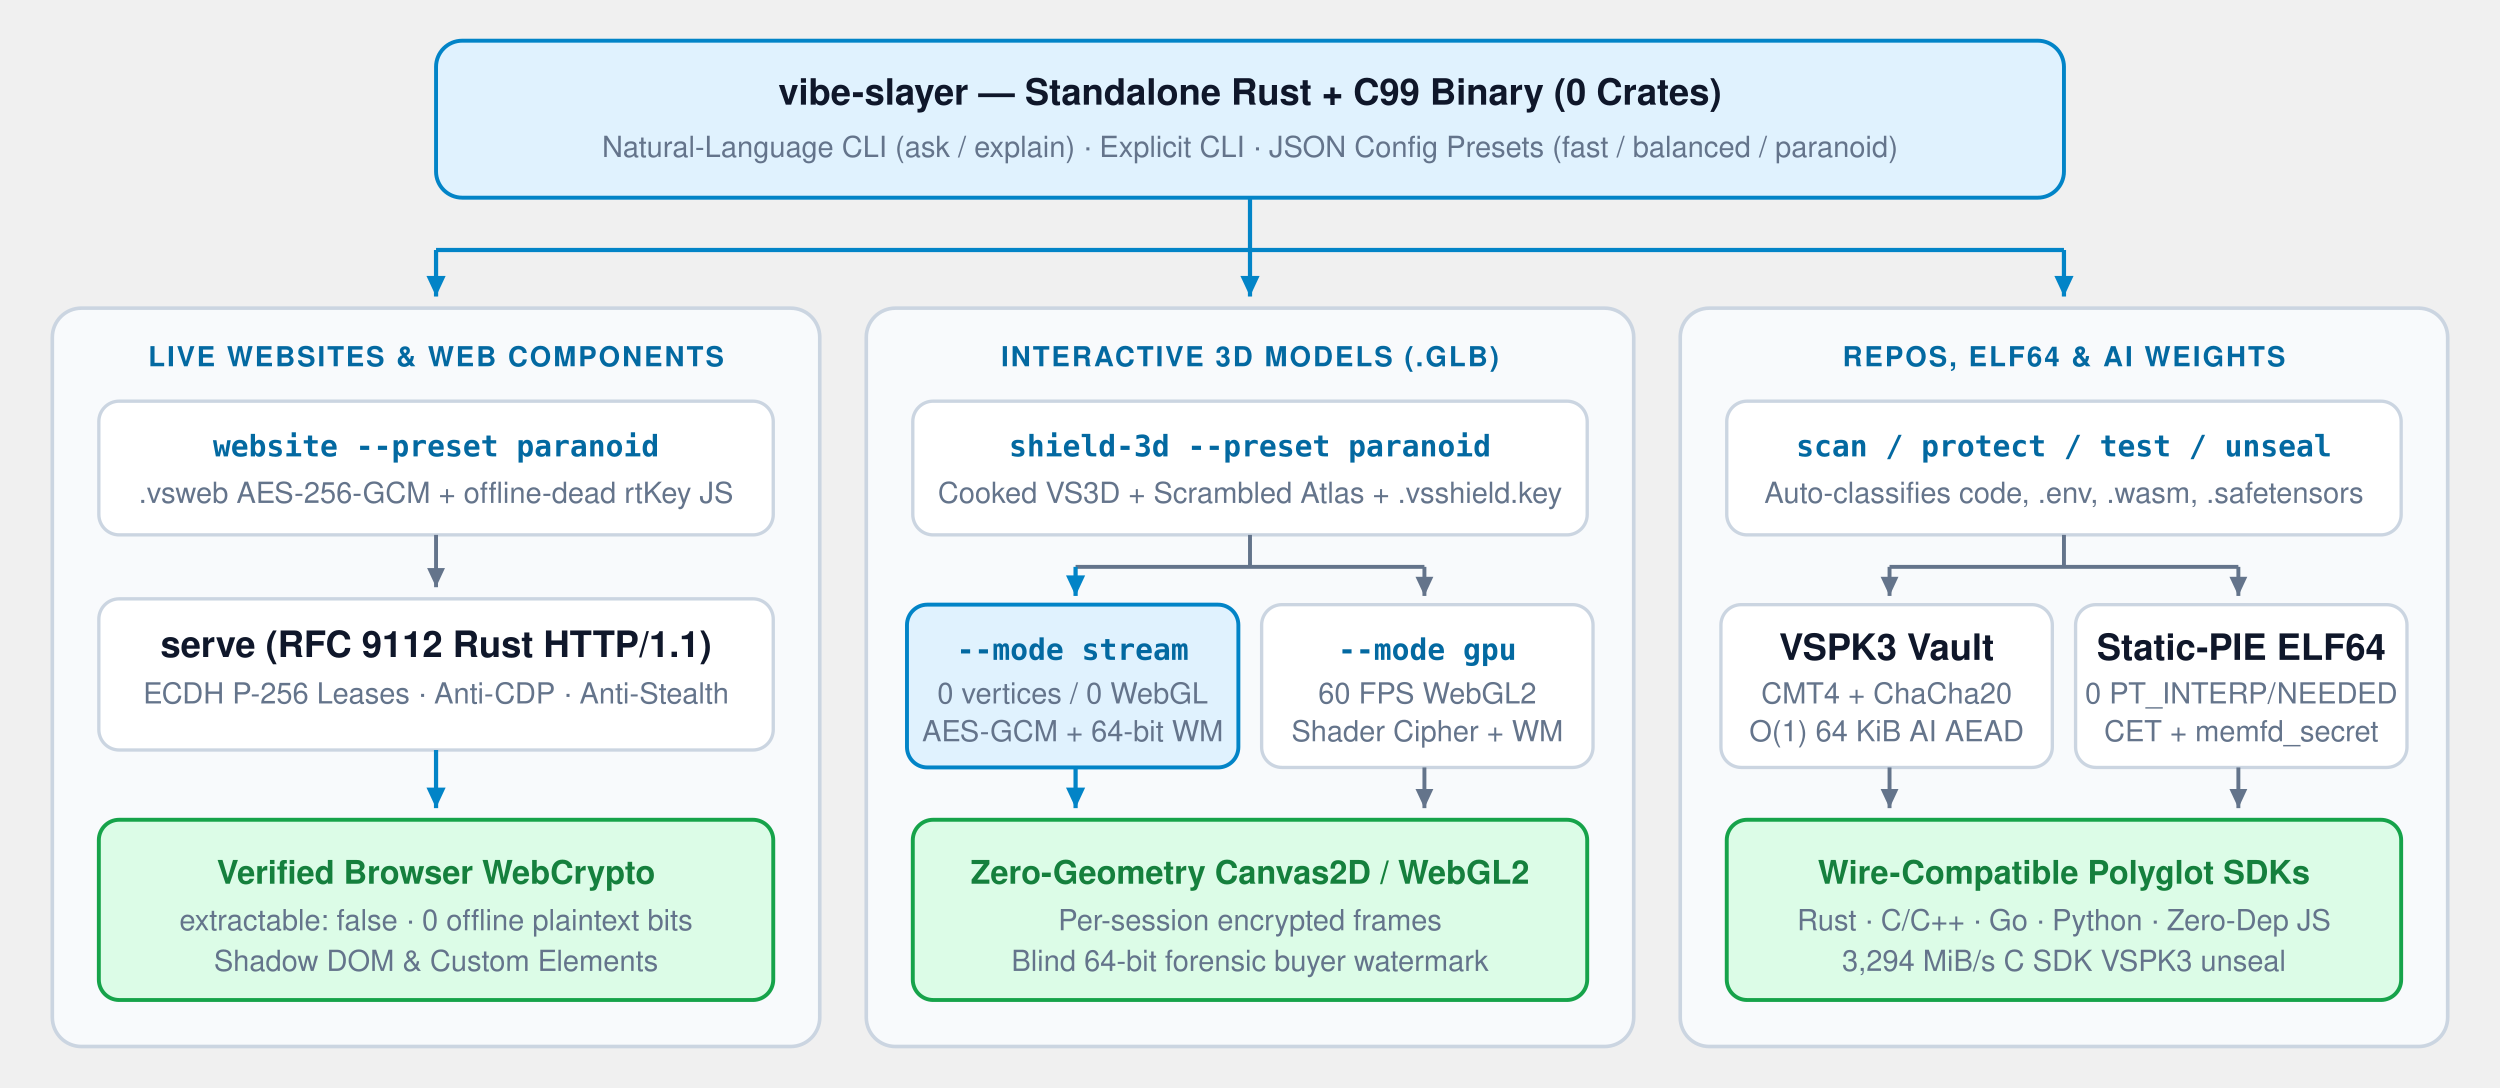
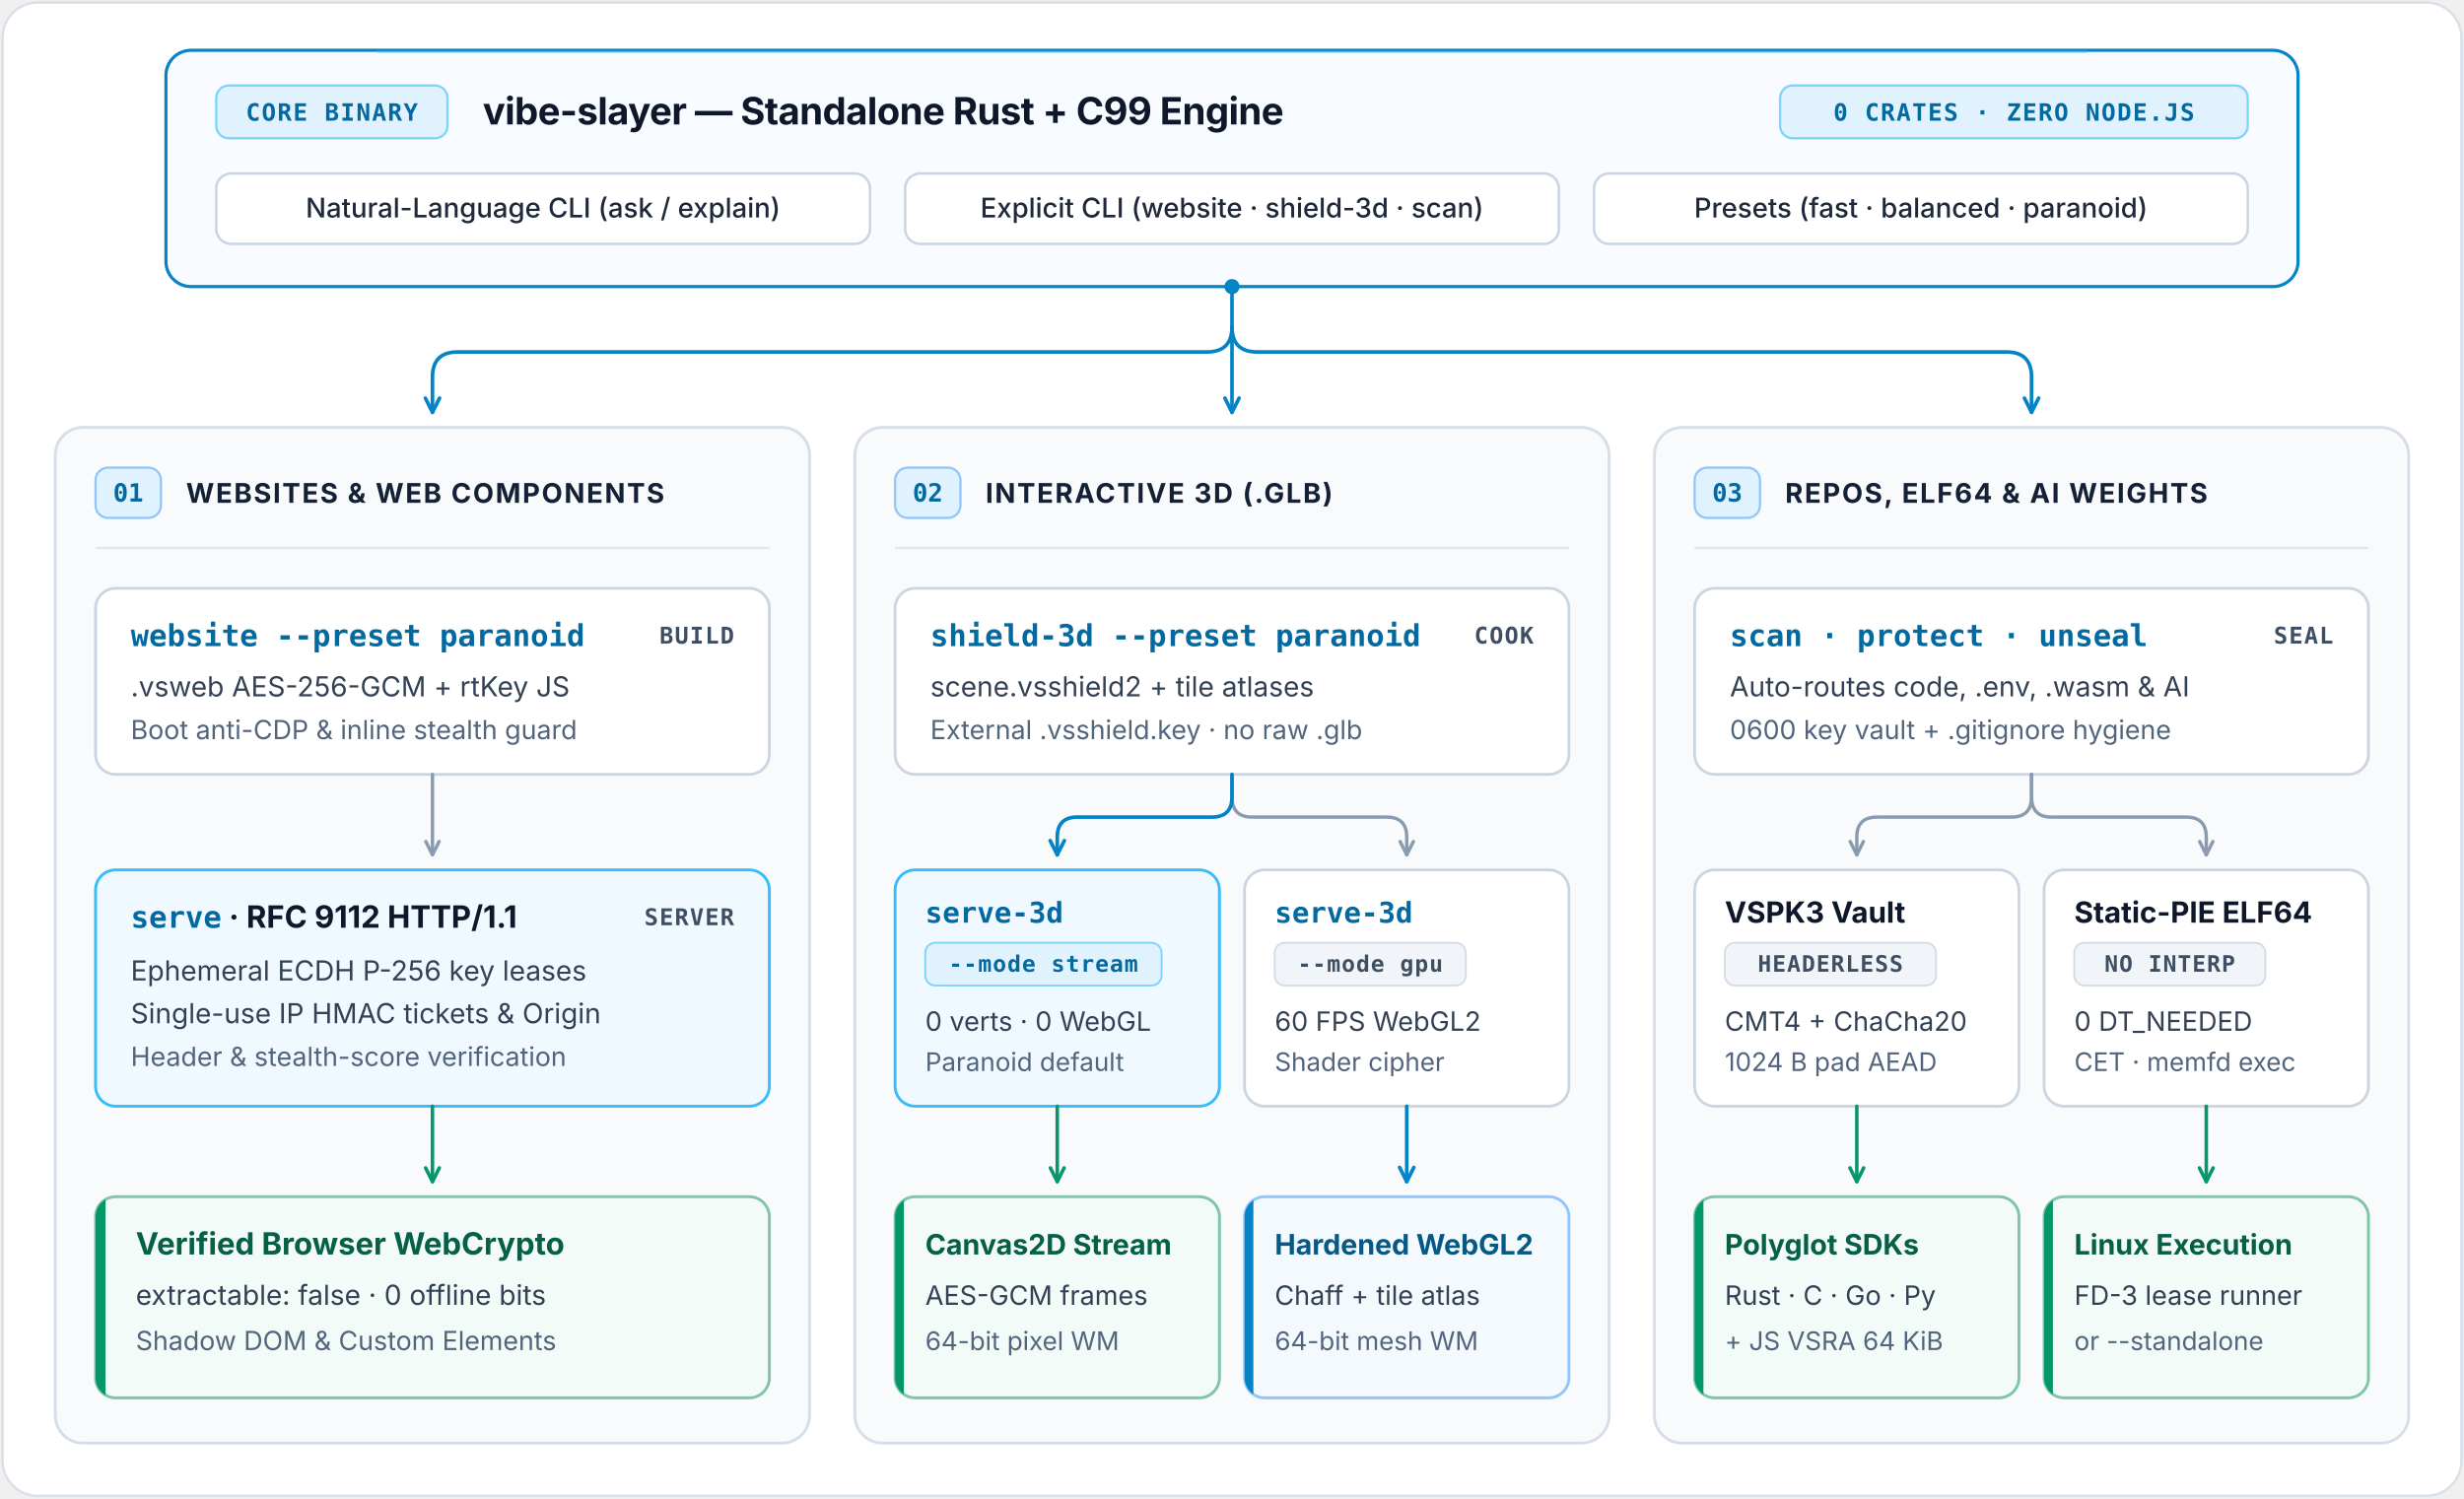
- <svg xmlns="http://www.w3.org/2000/svg" width="860" height="374" viewBox="0 0 860 374" role="img" aria-label="Vibe-Slayer Multi-Domain Protection Architecture">
+ <svg xmlns="http://www.w3.org/2000/svg" width="980" height="596" viewBox="0 0 980 596" role="img" aria-label="Vibe-Slayer Multi-Domain Protection Architecture">
  <defs>
-     <marker id="arr" viewBox="0 0 10 10" refX="8.5" refY="5" markerWidth="6.5" markerHeight="6.5" orient="auto-start-reverse">
-       <path d="M 1 1.5 L 8.5 5 L 1 8.5 z" fill="#64748B" />
+     <marker id="arr-light" viewBox="0 0 10 10" refX="7.5" refY="5" markerWidth="6.5" markerHeight="6.5" orient="auto">
+       <path d="M 1.5 2 L 7.5 5 L 1.5 8" fill="none" stroke="#8A9BB0" stroke-width="1.55" stroke-linecap="round" stroke-linejoin="round" />
    </marker>
-     <marker id="arr-acc" viewBox="0 0 10 10" refX="8.5" refY="5" markerWidth="6.5" markerHeight="6.5" orient="auto-start-reverse">
-       <path d="M 1 1.5 L 8.5 5 L 1 8.5 z" fill="#0284C7" />
+     <marker id="arr-acc-light" viewBox="0 0 10 10" refX="7.5" refY="5" markerWidth="6.5" markerHeight="6.5" orient="auto">
+       <path d="M 1.5 2 L 7.5 5 L 1.5 8" fill="none" stroke="#0284C7" stroke-width="1.55" stroke-linecap="round" stroke-linejoin="round" />
    </marker>
-     <marker id="arr-ok" viewBox="0 0 10 10" refX="8.5" refY="5" markerWidth="6.5" markerHeight="6.5" orient="auto-start-reverse">
-       <path d="M 1 1.5 L 8.5 5 L 1 8.5 z" fill="#16A34A" />
+     <marker id="arr-out-light" viewBox="0 0 10 10" refX="7.5" refY="5" markerWidth="6.5" markerHeight="6.5" orient="auto">
+       <path d="M 1.5 2 L 7.5 5 L 1.5 8" fill="none" stroke="#059669" stroke-width="1.55" stroke-linecap="round" stroke-linejoin="round" />
    </marker>
-     <marker id="arr-deny" viewBox="0 0 10 10" refX="8.5" refY="5" markerWidth="6.5" markerHeight="6.5" orient="auto-start-reverse">
-       <path d="M 1 1.5 L 8.5 5 L 1 8.5 z" fill="#DC2626" />
-     </marker>
+     <clipPath id="clip-out-1-light">
+       <rect x="38" y="476" width="268" height="80" rx="8" />
+     </clipPath>
+     <clipPath id="clip-out-2a-light">
+       <rect x="356" y="476" width="129" height="80" rx="8" />
+     </clipPath>
+     <clipPath id="clip-out-2b-light">
+       <rect x="495" y="476" width="129" height="80" rx="8" />
+     </clipPath>
+     <clipPath id="clip-out-3a-light">
+       <rect x="674" y="476" width="129" height="80" rx="8" />
+     </clipPath>
+     <clipPath id="clip-out-3b-light">
+       <rect x="813" y="476" width="129" height="80" rx="8" />
+     </clipPath>
    <style>
-       .card { fill: #F8FAFC; stroke: #CBD5E1; stroke-width: 1.25; }
-       .sub  { fill: #FFFFFF; stroke: #CBD5E1; stroke-width: 1.15; }
-       .acc  { fill: #E0F2FE; stroke: #0284C7; stroke-width: 1.35; }
-       .ok   { fill: #DCFCE7; stroke: #16A34A; stroke-width: 1.35; }
-       .deny { fill: #FEE2E2; stroke: #DC2626; stroke-width: 1.35; }
-       .t    { font-family: -apple-system, BlinkMacSystemFont, "Segoe UI", Helvetica, Arial, sans-serif; font-size: 12.5px; font-weight: 700; fill: #0F172A; text-anchor: middle; }
-       .tl   { font-family: -apple-system, BlinkMacSystemFont, "Segoe UI", Helvetica, Arial, sans-serif; font-size: 12px; font-weight: 700; fill: #0F172A; text-anchor: start; }
-       .b    { font-family: -apple-system, BlinkMacSystemFont, "Segoe UI", Helvetica, Arial, sans-serif; font-size: 10.6px; fill: #334155; text-anchor: middle; }
-       .m    { font-family: -apple-system, BlinkMacSystemFont, "Segoe UI", Helvetica, Arial, sans-serif; font-size: 10px; fill: #64748B; text-anchor: middle; }
-       .mono { font-family: ui-monospace, SFMono-Regular, Menlo, Consolas, monospace; font-size: 10.2px; font-weight: 600; fill: #0369A1; text-anchor: middle; }
-       .ok-t { font-family: -apple-system, BlinkMacSystemFont, "Segoe UI", Helvetica, Arial, sans-serif; font-size: 11.2px; font-weight: 700; fill: #15803D; text-anchor: middle; }
-       .dn-t { font-family: -apple-system, BlinkMacSystemFont, "Segoe UI", Helvetica, Arial, sans-serif; font-size: 11.2px; font-weight: 700; fill: #B91C1C; text-anchor: middle; }
-       .kicker { font-family: -apple-system, BlinkMacSystemFont, "Segoe UI", Helvetica, Arial, sans-serif; font-size: 9.5px; font-weight: 700; letter-spacing: 0.7px; fill: #0369A1; text-anchor: middle; }
-       .e    { fill: none; stroke: #64748B; stroke-width: 1.35; }
-       .ea   { fill: none; stroke: #0284C7; stroke-width: 1.45; }
-       .eok  { fill: none; stroke: #16A34A; stroke-width: 1.45; }
-       .edn  { fill: none; stroke: #DC2626; stroke-width: 1.45; }
+       .sans { font-family: -apple-system, BlinkMacSystemFont, "Segoe UI", Inter, Helvetica, Arial, sans-serif; }
+       .mono { font-family: ui-monospace, SFMono-Regular, "SF Mono", Menlo, Consolas, monospace; }
+       .hub-title { font-size: 15px; font-weight: 700; fill: #0F172A; letter-spacing: -0.2px; }
+       .col-hdr   { font-size: 10.8px; font-weight: 700; fill: #132035; letter-spacing: 0.65px; }
+       .step-num  { font-size: 10px; font-weight: 700; fill: #0369A1; text-anchor: middle; }
+       .card-cmd  { font-size: 12px; font-weight: 700; fill: #0369A1; }
+       .card-ttl  { font-size: 12.2px; font-weight: 700; fill: #0F172A; }
+       .split-cmd { font-size: 11.4px; font-weight: 700; fill: #0369A1; }
+       .split-ttl { font-size: 11.6px; font-weight: 700; fill: #0F172A; }
+       .out-ttl   { font-size: 12.2px; font-weight: 700; fill: #065F46; }
+       .out-sm    { font-size: 11.2px; font-weight: 700; fill: #065F46; }
+       .out2-sm   { font-size: 11.2px; font-weight: 700; fill: #075985; }
+       .body      { font-size: 11px; font-weight: 400; fill: #334155; }
+       .body-sm   { font-size: 10.6px; font-weight: 400; fill: #334155; }
+       .muted     { font-size: 10.5px; font-weight: 400; fill: #52657D; }
+       .muted-sm  { font-size: 10.2px; font-weight: 400; fill: #52657D; }
+       .tag       { font-size: 9.2px; font-weight: 700; fill: #3F4F63; letter-spacing: 0.5px; text-anchor: end; }
+       .chip-txt  { font-size: 10.8px; font-weight: 500; fill: #1E293B; text-anchor: middle; }
+       .badge-txt { font-size: 9.5px; font-weight: 700; fill: #0369A1; letter-spacing: 0.55px; text-anchor: middle; }
+       .rec-txt   { font-size: 9px; font-weight: 700; fill: #0369A1; letter-spacing: 0.4px; text-anchor: middle; }
+       .pill-txt  { font-size: 9px; font-weight: 700; fill: #3F4F63; letter-spacing: 0.4px; text-anchor: middle; }
+       .edge      { fill: none; stroke: #8A9BB0; stroke-width: 1.35; stroke-linecap: round; stroke-linejoin: round; }
+       .edge-acc  { fill: none; stroke: #0284C7; stroke-width: 1.45; stroke-linecap: round; stroke-linejoin: round; }
+       .edge-out  { fill: none; stroke: #059669; stroke-width: 1.4; stroke-linecap: round; stroke-linejoin: round; }
    </style>
  </defs>
-   <rect class="acc" x="150" y="14" width="560" height="54" rx="9" />
-   <text class="t" x="430" y="36">vibe-slayer — Standalone Rust + C99 Binary (0 Crates)</text>
-   <text class="m" x="430" y="54">Natural-Language CLI (ask / explain)  ·  Explicit CLI  ·  JSON Config Presets (fast / balanced / paranoid)</text>
-   <line class="ea" x1="430" y1="68" x2="430" y2="86" />
-   <line class="ea" x1="150" y1="86" x2="710" y2="86" />
-   <line class="ea" x1="150" y1="86" x2="150" y2="102" marker-end="url(#arr-acc)" />
-   <line class="ea" x1="430" y1="86" x2="430" y2="102" marker-end="url(#arr-acc)" />
-   <line class="ea" x1="710" y1="86" x2="710" y2="102" marker-end="url(#arr-acc)" />
-   <rect class="card" x="18" y="106" width="264" height="254" rx="10" />
-   <text class="kicker" x="150" y="126">LIVE WEBSITES &amp; WEB COMPONENTS</text>
-   <rect class="sub" x="34" y="138" width="232" height="46" rx="7" />
-   <text class="mono" x="150" y="157">website --preset paranoid</text>
-   <text class="m" x="150" y="173">.vsweb AES-256-GCM + offline-dead rtKey JS</text>
-   <line class="e" x1="150" y1="184" x2="150" y2="202" marker-end="url(#arr)" />
-   <rect class="sub" x="34" y="206" width="232" height="52" rx="7" />
-   <text class="t" x="150" y="226">serve (RFC 9112 Rust HTTP/1.1)</text>
-   <text class="m" x="150" y="242">ECDH P-256 Leases · Anti-CDP · Anti-Stealth</text>
-   <line class="ea" x1="150" y1="258" x2="150" y2="278" marker-end="url(#arr-acc)" />
-   <rect class="ok" x="34" y="282" width="232" height="62" rx="7" />
-   <text class="ok-t" x="150" y="304">Verified Browser WebCrypto</text>
-   <text class="m" x="150" y="320">extractable: false  ·  0 offline plaintext bits</text>
-   <text class="m" x="150" y="334">Shadow DOM &amp; Custom Elements</text>
-   <rect class="card" x="298" y="106" width="264" height="254" rx="10" />
-   <text class="kicker" x="430" y="126">INTERACTIVE 3D MODELS (.GLB)</text>
-   <rect class="sub" x="314" y="138" width="232" height="46" rx="7" />
-   <text class="mono" x="430" y="157">shield-3d --preset paranoid</text>
-   <text class="m" x="430" y="173">Cooked VS3D + Scrambled Atlas + .vsshield.key</text>
-   <line class="e" x1="430" y1="184" x2="430" y2="195" />
-   <line class="e" x1="370" y1="195" x2="490" y2="195" />
-   <line class="ea" x1="370" y1="195" x2="370" y2="205" marker-end="url(#arr-acc)" />
-   <line class="e" x1="490" y1="195" x2="490" y2="205" marker-end="url(#arr)" />
-   <rect class="acc" x="312" y="208" width="114" height="56" rx="7" />
-   <text class="mono" x="369" y="227">--mode stream</text>
-   <text class="m" x="369" y="242">0 vertices / 0 WebGL</text>
-   <text class="m" x="369" y="255">AES-GCM + 64-bit WM</text>
-   <rect class="sub" x="434" y="208" width="114" height="56" rx="7" />
-   <text class="mono" x="491" y="227">--mode gpu</text>
-   <text class="m" x="491" y="242">60 FPS WebGL2</text>
-   <text class="m" x="491" y="255">Shader Cipher + WM</text>
-   <line class="ea" x1="370" y1="264" x2="370" y2="278" marker-end="url(#arr-acc)" />
-   <line class="e" x1="490" y1="264" x2="490" y2="278" marker-end="url(#arr)" />
-   <rect class="ok" x="314" y="282" width="232" height="62" rx="7" />
-   <text class="ok-t" x="430" y="304">Zero-Geometry Canvas2D / WebGL2</text>
-   <text class="m" x="430" y="320">Per-session encrypted frames</text>
-   <text class="m" x="430" y="334">Blind 64-bit forensic buyer watermark</text>
-   <rect class="card" x="578" y="106" width="264" height="254" rx="10" />
-   <text class="kicker" x="710" y="126">REPOS, ELF64 &amp; AI WEIGHTS</text>
-   <rect class="sub" x="594" y="138" width="232" height="46" rx="7" />
-   <text class="mono" x="710" y="157">scan / protect / test / unseal</text>
-   <text class="m" x="710" y="173">Auto-classifies code, .env, .wasm, .safetensors</text>
-   <line class="e" x1="710" y1="184" x2="710" y2="195" />
-   <line class="e" x1="650" y1="195" x2="770" y2="195" />
-   <line class="e" x1="650" y1="195" x2="650" y2="205" marker-end="url(#arr)" />
-   <line class="e" x1="770" y1="195" x2="770" y2="205" marker-end="url(#arr)" />
-   <rect class="sub" x="592" y="208" width="114" height="56" rx="7" />
-   <text class="t" x="649" y="227">VSPK3 Vault</text>
-   <text class="m" x="649" y="242">CMT4 + ChaCha20</text>
-   <text class="m" x="649" y="255">O(1) 64 KiB AI AEAD</text>
-   <rect class="sub" x="714" y="208" width="114" height="56" rx="7" />
-   <text class="t" x="771" y="227">Static-PIE ELF64</text>
-   <text class="m" x="771" y="242">0 PT_INTERP/NEEDED</text>
-   <text class="m" x="771" y="255">CET + memfd_secret</text>
-   <line class="e" x1="650" y1="264" x2="650" y2="278" marker-end="url(#arr)" />
-   <line class="e" x1="770" y1="264" x2="770" y2="278" marker-end="url(#arr)" />
-   <rect class="ok" x="594" y="282" width="232" height="62" rx="7" />
-   <text class="ok-t" x="710" y="304">Wire-Compatible Polyglot SDKs</text>
-   <text class="m" x="710" y="320">Rust · C/C++ · Go · Python · Zero-Dep JS</text>
-   <text class="m" x="710" y="334">3,294 MiB/s C SDK VSPK3 unseal</text>
+   <rect x="1" y="1" width="978" height="594" rx="14" fill="#FFFFFF" stroke="#D8E0EA" stroke-width="1" />
+   <g id="orchestrator-hub">
+     <rect x="66" y="20" width="848" height="94" rx="10" fill="#F8FBFF" stroke="#0284C7" stroke-width="1.25" />
+     <line x1="150" y1="20.6" x2="830" y2="20.6" stroke="#38BDF8" stroke-width="1" opacity="0.4" />
+     <rect x="86" y="34" width="92" height="21" rx="5" fill="#E0F2FE" stroke="#7DD3FC" stroke-width="0.9" />
+     <text class="mono badge-txt" x="132" y="48">CORE BINARY</text>
+     <text class="sans hub-title" x="192" y="49.5">vibe-slayer — Standalone Rust + C99 Engine</text>
+     <rect x="708" y="34" width="186" height="21" rx="5" fill="#E0F2FE" stroke="#7DD3FC" stroke-width="0.9" />
+     <text class="mono badge-txt" x="801" y="48">0 CRATES · ZERO NODE.JS</text>
+     <rect x="86" y="69" width="260" height="28" rx="6" fill="#FFFFFF" stroke="#CBD5E1" stroke-width="1" />
+     <text class="sans chip-txt" x="216" y="86.5">Natural-Language CLI (ask / explain)</text>
+     <rect x="360" y="69" width="260" height="28" rx="6" fill="#FFFFFF" stroke="#CBD5E1" stroke-width="1" />
+     <text class="sans chip-txt" x="490" y="86.5">Explicit CLI (website · shield-3d · scan)</text>
+     <rect x="634" y="69" width="260" height="28" rx="6" fill="#FFFFFF" stroke="#CBD5E1" stroke-width="1" />
+     <text class="sans chip-txt" x="764" y="86.5">Presets (fast · balanced · paranoid)</text>
+   </g>
+   <g id="bus-connectors">
+     <circle cx="490" cy="114" r="3" fill="#0284C7" />
+     <path class="edge-acc" d="M 490,117 L 490,164" marker-end="url(#arr-acc-light)" />
+     <path class="edge-acc" d="M 490,130 Q 490,140 480,140 L 182,140 Q 172,140 172,150 L 172,164" marker-end="url(#arr-acc-light)" />
+     <path class="edge-acc" d="M 490,130 Q 490,140 500,140 L 798,140 Q 808,140 808,150 L 808,164" marker-end="url(#arr-acc-light)" />
+   </g>
+   <g id="col-web">
+     <rect x="22" y="170" width="300" height="404" rx="11" fill="#F8FAFC" stroke="#D5DEE9" stroke-width="1.15" />
+     <rect x="38" y="186" width="26" height="20" rx="5" fill="#E0F2FE" stroke="#93C5FD" stroke-width="0.9" />
+     <text class="mono step-num" x="51" y="199.5">01</text>
+     <text class="sans col-hdr" x="74" y="200">WEBSITES &amp; WEB COMPONENTS</text>
+     <line x1="38" y1="218" x2="306" y2="218" stroke="#E2E8F0" stroke-width="1" />
+     <rect x="38" y="234" width="268" height="74" rx="8" fill="#FFFFFF" stroke="#CBD5E1" stroke-width="1.1" />
+     <text class="mono card-cmd" x="52" y="257">website --preset paranoid</text>
+     <text class="mono tag" x="292" y="256">BUILD</text>
+     <text class="sans body" x="52" y="277">.vsweb AES-256-GCM + rtKey JS</text>
+     <text class="sans muted" x="52" y="294">Boot anti-CDP &amp; inline stealth guard</text>
+     <line class="edge" x1="172" y1="308" x2="172" y2="340" marker-end="url(#arr-light)" />
+     <rect x="38" y="346" width="268" height="94" rx="8" fill="#F0F9FF" stroke="#38BDF8" stroke-width="1.15" />
+     <text class="sans card-ttl" x="52" y="369">
+       <tspan class="mono card-cmd">serve</tspan> · RFC 9112 HTTP/1.1</text>
+     <text class="mono tag" x="292" y="368">SERVER</text>
+     <text class="sans body" x="52" y="390">Ephemeral ECDH P-256 key leases</text>
+     <text class="sans body" x="52" y="407">Single-use IP HMAC tickets &amp; Origin</text>
+     <text class="sans muted" x="52" y="424">Header &amp; stealth-score verification</text>
+     <line class="edge-out" x1="172" y1="440" x2="172" y2="470" marker-end="url(#arr-out-light)" />
+     <rect x="38" y="476" width="268" height="80" rx="8" fill="#F2FBF7" stroke="#7FC5A8" stroke-width="1.15" />
+     <g clip-path="url(#clip-out-1-light)">
+       <rect x="38" y="476" width="4" height="80" fill="#059669" />
+     </g>
+     <text class="sans out-ttl" x="54" y="499">Verified Browser WebCrypto</text>
+     <text class="sans body" x="54" y="519">extractable: false · 0 offline bits</text>
+     <text class="sans muted" x="54" y="537">Shadow DOM &amp; Custom Elements</text>
+   </g>
+   <g id="col-3d">
+     <rect x="340" y="170" width="300" height="404" rx="11" fill="#F8FAFC" stroke="#D5DEE9" stroke-width="1.15" />
+     <rect x="356" y="186" width="26" height="20" rx="5" fill="#E0F2FE" stroke="#93C5FD" stroke-width="0.9" />
+     <text class="mono step-num" x="369" y="199.5">02</text>
+     <text class="sans col-hdr" x="392" y="200">INTERACTIVE 3D (.GLB)</text>
+     <line x1="356" y1="218" x2="624" y2="218" stroke="#E2E8F0" stroke-width="1" />
+     <rect x="356" y="234" width="268" height="74" rx="8" fill="#FFFFFF" stroke="#CBD5E1" stroke-width="1.1" />
+     <text class="mono card-cmd" x="370" y="257">shield-3d --preset paranoid</text>
+     <text class="mono tag" x="610" y="256">COOK</text>
+     <text class="sans body" x="370" y="277">scene.vsshield2 + tile atlases</text>
+     <text class="sans muted" x="370" y="294">External .vsshield.key · no raw .glb</text>
+     <path class="edge" d="M 490,308 L 490,317 Q 490,325 498,325 L 551.5,325 Q 559.5,325 559.5,333 L 559.5,340" marker-end="url(#arr-light)" />
+     <path class="edge-acc" d="M 490,308 L 490,317 Q 490,325 482,325 L 428.5,325 Q 420.5,325 420.5,333 L 420.5,340" marker-end="url(#arr-acc-light)" />
+     <rect x="356" y="346" width="129" height="94" rx="8" fill="#F0F9FF" stroke="#38BDF8" stroke-width="1.15" />
+     <text class="mono split-cmd" x="368" y="367">serve-3d</text>
+     <rect x="368" y="375" width="94" height="17" rx="4" fill="#E0F2FE" stroke="#7DD3FC" stroke-width="0.75" />
+     <text class="mono rec-txt" x="415" y="386.5">--mode stream</text>
+     <text class="sans body-sm" x="368" y="410">0 verts · 0 WebGL</text>
+     <text class="sans muted-sm" x="368" y="426">Paranoid default</text>
+     <rect x="495" y="346" width="129" height="94" rx="8" fill="#FFFFFF" stroke="#CBD5E1" stroke-width="1.1" />
+     <text class="mono split-cmd" x="507" y="367">serve-3d</text>
+     <rect x="507" y="375" width="76" height="17" rx="4" fill="#F1F5F9" stroke="#D3DCE6" stroke-width="0.75" />
+     <text class="mono pill-txt" x="545" y="386.5">--mode gpu</text>
+     <text class="sans body-sm" x="507" y="410">60 FPS WebGL2</text>
+     <text class="sans muted-sm" x="507" y="426">Shader cipher</text>
+     <line class="edge-out" x1="420.5" y1="440" x2="420.5" y2="470" marker-end="url(#arr-out-light)" />
+     <line class="edge-acc" x1="559.5" y1="440" x2="559.5" y2="470" marker-end="url(#arr-acc-light)" />
+     <rect x="356" y="476" width="129" height="80" rx="8" fill="#F2FBF7" stroke="#7FC5A8" stroke-width="1.15" />
+     <g clip-path="url(#clip-out-2a-light)">
+       <rect x="356" y="476" width="3.5" height="80" fill="#059669" />
+     </g>
+     <text class="sans out-sm" x="368" y="499">Canvas2D Stream</text>
+     <text class="sans body-sm" x="368" y="519">AES-GCM frames</text>
+     <text class="sans muted-sm" x="368" y="537">64-bit pixel WM</text>
+     <rect x="495" y="476" width="129" height="80" rx="8" fill="#F4F9FE" stroke="#93C5FD" stroke-width="1.15" />
+     <g clip-path="url(#clip-out-2b-light)">
+       <rect x="495" y="476" width="3.5" height="80" fill="#0284C7" />
+     </g>
+     <text class="sans out2-sm" x="507" y="499">Hardened WebGL2</text>
+     <text class="sans body-sm" x="507" y="519">Chaff + tile atlas</text>
+     <text class="sans muted-sm" x="507" y="537">64-bit mesh WM</text>
+   </g>
+   <g id="col-vault">
+     <rect x="658" y="170" width="300" height="404" rx="11" fill="#F8FAFC" stroke="#D5DEE9" stroke-width="1.15" />
+     <rect x="674" y="186" width="26" height="20" rx="5" fill="#E0F2FE" stroke="#93C5FD" stroke-width="0.9" />
+     <text class="mono step-num" x="687" y="199.5">03</text>
+     <text class="sans col-hdr" x="710" y="200">REPOS, ELF64 &amp; AI WEIGHTS</text>
+     <line x1="674" y1="218" x2="942" y2="218" stroke="#E2E8F0" stroke-width="1" />
+     <rect x="674" y="234" width="268" height="74" rx="8" fill="#FFFFFF" stroke="#CBD5E1" stroke-width="1.1" />
+     <text class="mono card-cmd" x="688" y="257">scan · protect · unseal</text>
+     <text class="mono tag" x="928" y="256">SEAL</text>
+     <text class="sans body" x="688" y="277">Auto-routes code, .env, .wasm &amp; AI</text>
+     <text class="sans muted" x="688" y="294">0600 key vault + .gitignore hygiene</text>
+     <path class="edge" d="M 808,308 L 808,317 Q 808,325 800,325 L 746.5,325 Q 738.5,325 738.5,333 L 738.5,340" marker-end="url(#arr-light)" />
+     <path class="edge" d="M 808,308 L 808,317 Q 808,325 816,325 L 869.5,325 Q 877.5,325 877.5,333 L 877.5,340" marker-end="url(#arr-light)" />
+     <rect x="674" y="346" width="129" height="94" rx="8" fill="#FFFFFF" stroke="#CBD5E1" stroke-width="1.1" />
+     <text class="sans split-ttl" x="686" y="367">VSPK3 Vault</text>
+     <rect x="686" y="375" width="84" height="17" rx="4" fill="#F1F5F9" stroke="#D3DCE6" stroke-width="0.75" />
+     <text class="mono pill-txt" x="728" y="386.5">HEADERLESS</text>
+     <text class="sans body-sm" x="686" y="410">CMT4 + ChaCha20</text>
+     <text class="sans muted-sm" x="686" y="426">1024 B pad AEAD</text>
+     <rect x="813" y="346" width="129" height="94" rx="8" fill="#FFFFFF" stroke="#CBD5E1" stroke-width="1.1" />
+     <text class="sans split-ttl" x="825" y="367">Static-PIE ELF64</text>
+     <rect x="825" y="375" width="76" height="17" rx="4" fill="#F1F5F9" stroke="#D3DCE6" stroke-width="0.75" />
+     <text class="mono pill-txt" x="863" y="386.5">NO INTERP</text>
+     <text class="sans body-sm" x="825" y="410">0 DT_NEEDED</text>
+     <text class="sans muted-sm" x="825" y="426">CET · memfd exec</text>
+     <line class="edge-out" x1="738.5" y1="440" x2="738.5" y2="470" marker-end="url(#arr-out-light)" />
+     <line class="edge-out" x1="877.5" y1="440" x2="877.5" y2="470" marker-end="url(#arr-out-light)" />
+     <rect x="674" y="476" width="129" height="80" rx="8" fill="#F2FBF7" stroke="#7FC5A8" stroke-width="1.15" />
+     <g clip-path="url(#clip-out-3a-light)">
+       <rect x="674" y="476" width="3.5" height="80" fill="#059669" />
+     </g>
+     <text class="sans out-sm" x="686" y="499">Polyglot SDKs</text>
+     <text class="sans body-sm" x="686" y="519">Rust · C · Go · Py</text>
+     <text class="sans muted-sm" x="686" y="537">+ JS VSRA 64 KiB</text>
+     <rect x="813" y="476" width="129" height="80" rx="8" fill="#F2FBF7" stroke="#7FC5A8" stroke-width="1.15" />
+     <g clip-path="url(#clip-out-3b-light)">
+       <rect x="813" y="476" width="3.5" height="80" fill="#059669" />
+     </g>
+     <text class="sans out-sm" x="825" y="499">Linux Execution</text>
+     <text class="sans body-sm" x="825" y="519">FD-3 lease runner</text>
+     <text class="sans muted-sm" x="825" y="537">or --standalone</text>
+   </g>
</svg>
